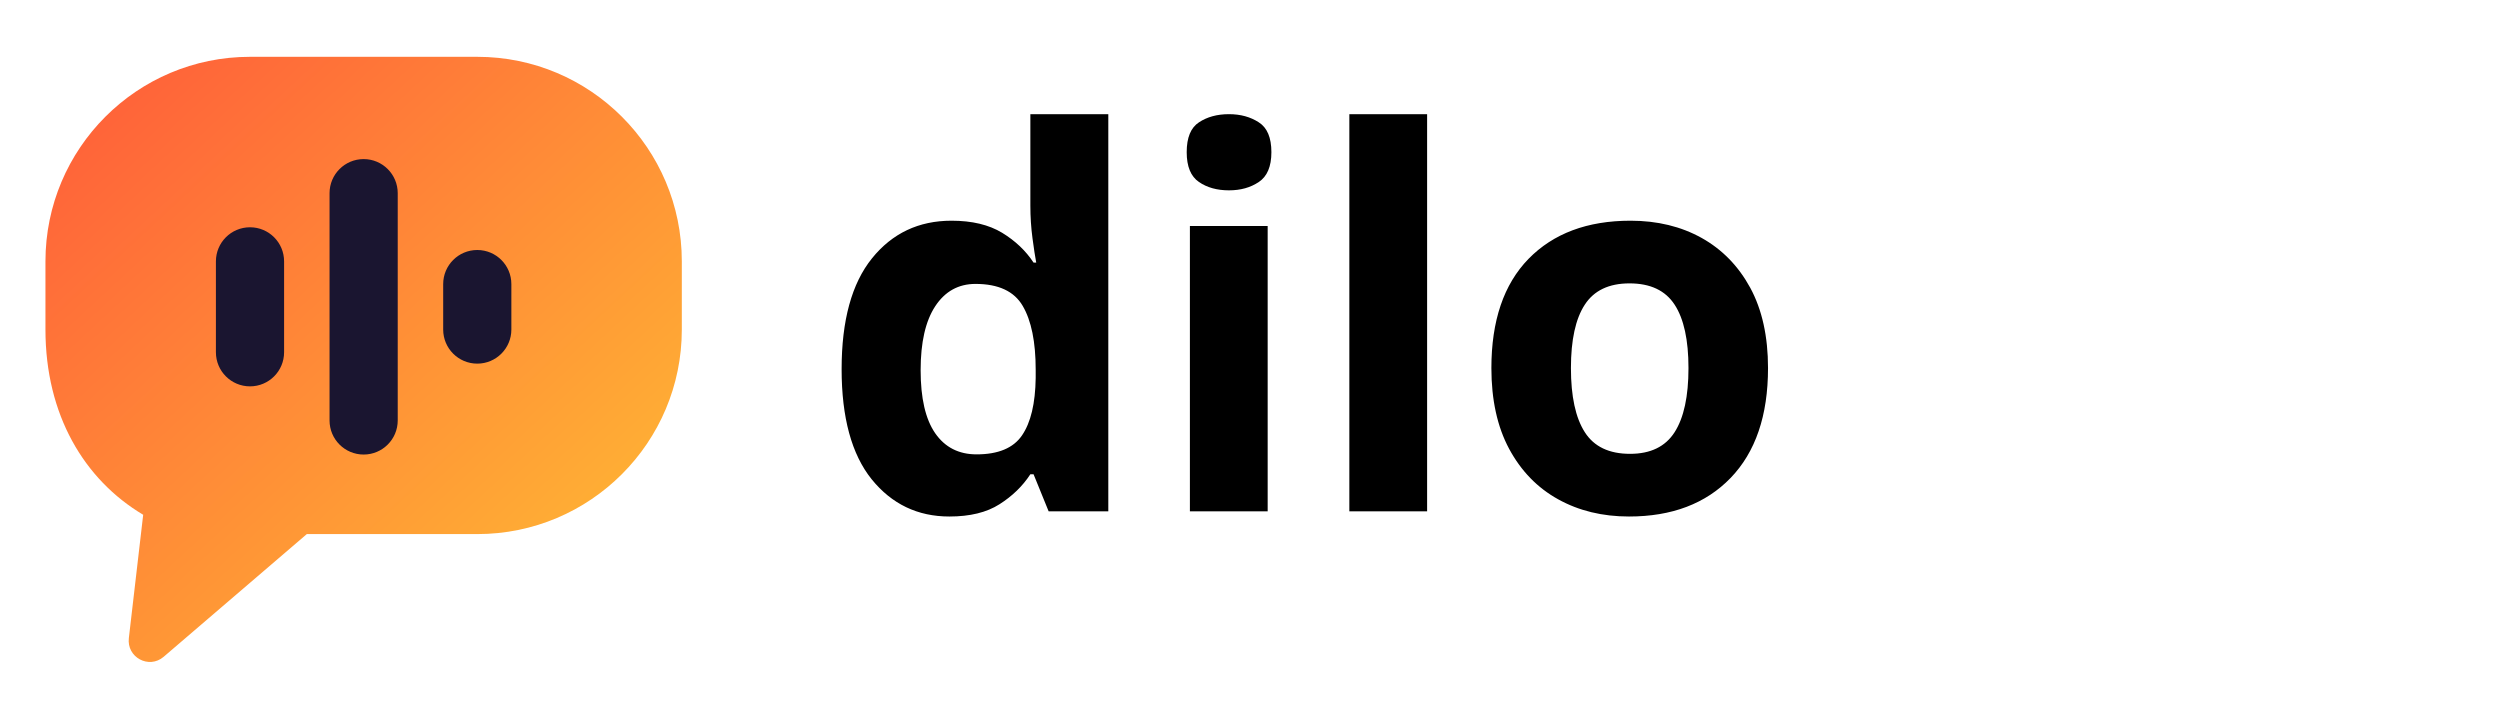
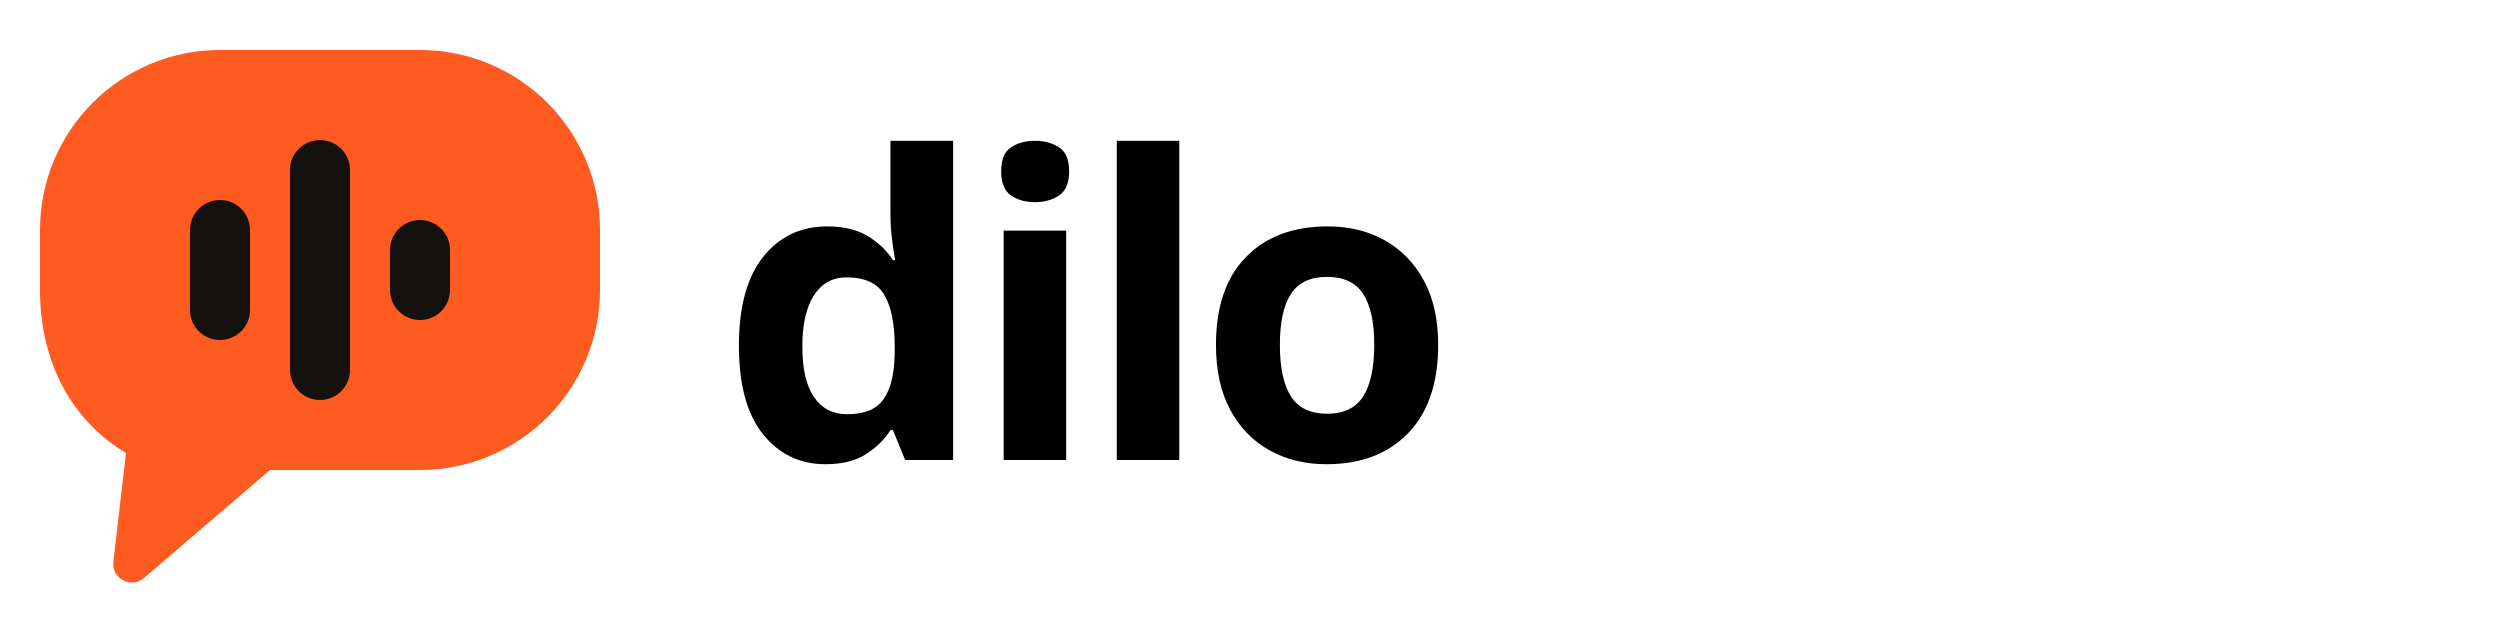
- <svg xmlns="http://www.w3.org/2000/svg" viewBox="0 0 220 64" role="img" aria-label="Dilo">
-   <defs>
-     <linearGradient id="dilo-sunset-l" x1="6" y1="4" x2="58" y2="60" gradientUnits="userSpaceOnUse">
-       <stop offset="0" stop-color="#FF5B3A" />
-       <stop offset="1" stop-color="#FFC233" />
-     </linearGradient>
-   </defs>
-   <path fill="url(#dilo-sunset-l)" d="M22 5h20c9.94 0 18 8.06 18 18v6c0 9.94-8.06 18-18 18H27l-12.6 10.8c-1.3 1.11-3.27.04-3.06-1.66L12.6 45.3C7.4 42.2 4 36.5 4 29v-6C4 13.06 12.06 5 22 5Z" />
-   <rect x="19" y="20" width="6" height="14" rx="3" fill="#1A1530" />
-   <rect x="29" y="14" width="6" height="26" rx="3" fill="#1A1530" />
-   <rect x="39" y="22" width="6" height="10" rx="3" fill="#1A1530" />
-   <text x="72" y="45" font-family="'Bricolage Grotesque', 'Plus Jakarta Sans', system-ui, sans-serif" font-weight="800" font-size="46" fill="currentColor">dilo</text>
+ <svg xmlns="http://www.w3.org/2000/svg" viewBox="0 0 250 64" role="img" aria-label="Dilo">
+   <path fill="#FF5A1F" d="M22 5h20c9.94 0 18 8.06 18 18v6c0 9.94-8.06 18-18 18H27l-12.6 10.8c-1.3 1.11-3.27.04-3.06-1.66L12.6 45.3C7.4 42.2 4 36.5 4 29v-6C4 13.06 12.06 5 22 5Z" />
+   <rect x="19" y="20" width="6" height="14" rx="3" fill="#14110F" />
+   <rect x="29" y="14" width="6" height="26" rx="3" fill="#14110F" />
+   <rect x="39" y="22" width="6" height="10" rx="3" fill="#14110F" />
+   <text x="72" y="46" font-family="Unbounded, system-ui, sans-serif" font-weight="900" font-size="42" letter-spacing="-1.5" fill="currentColor">dilo</text>
</svg>
